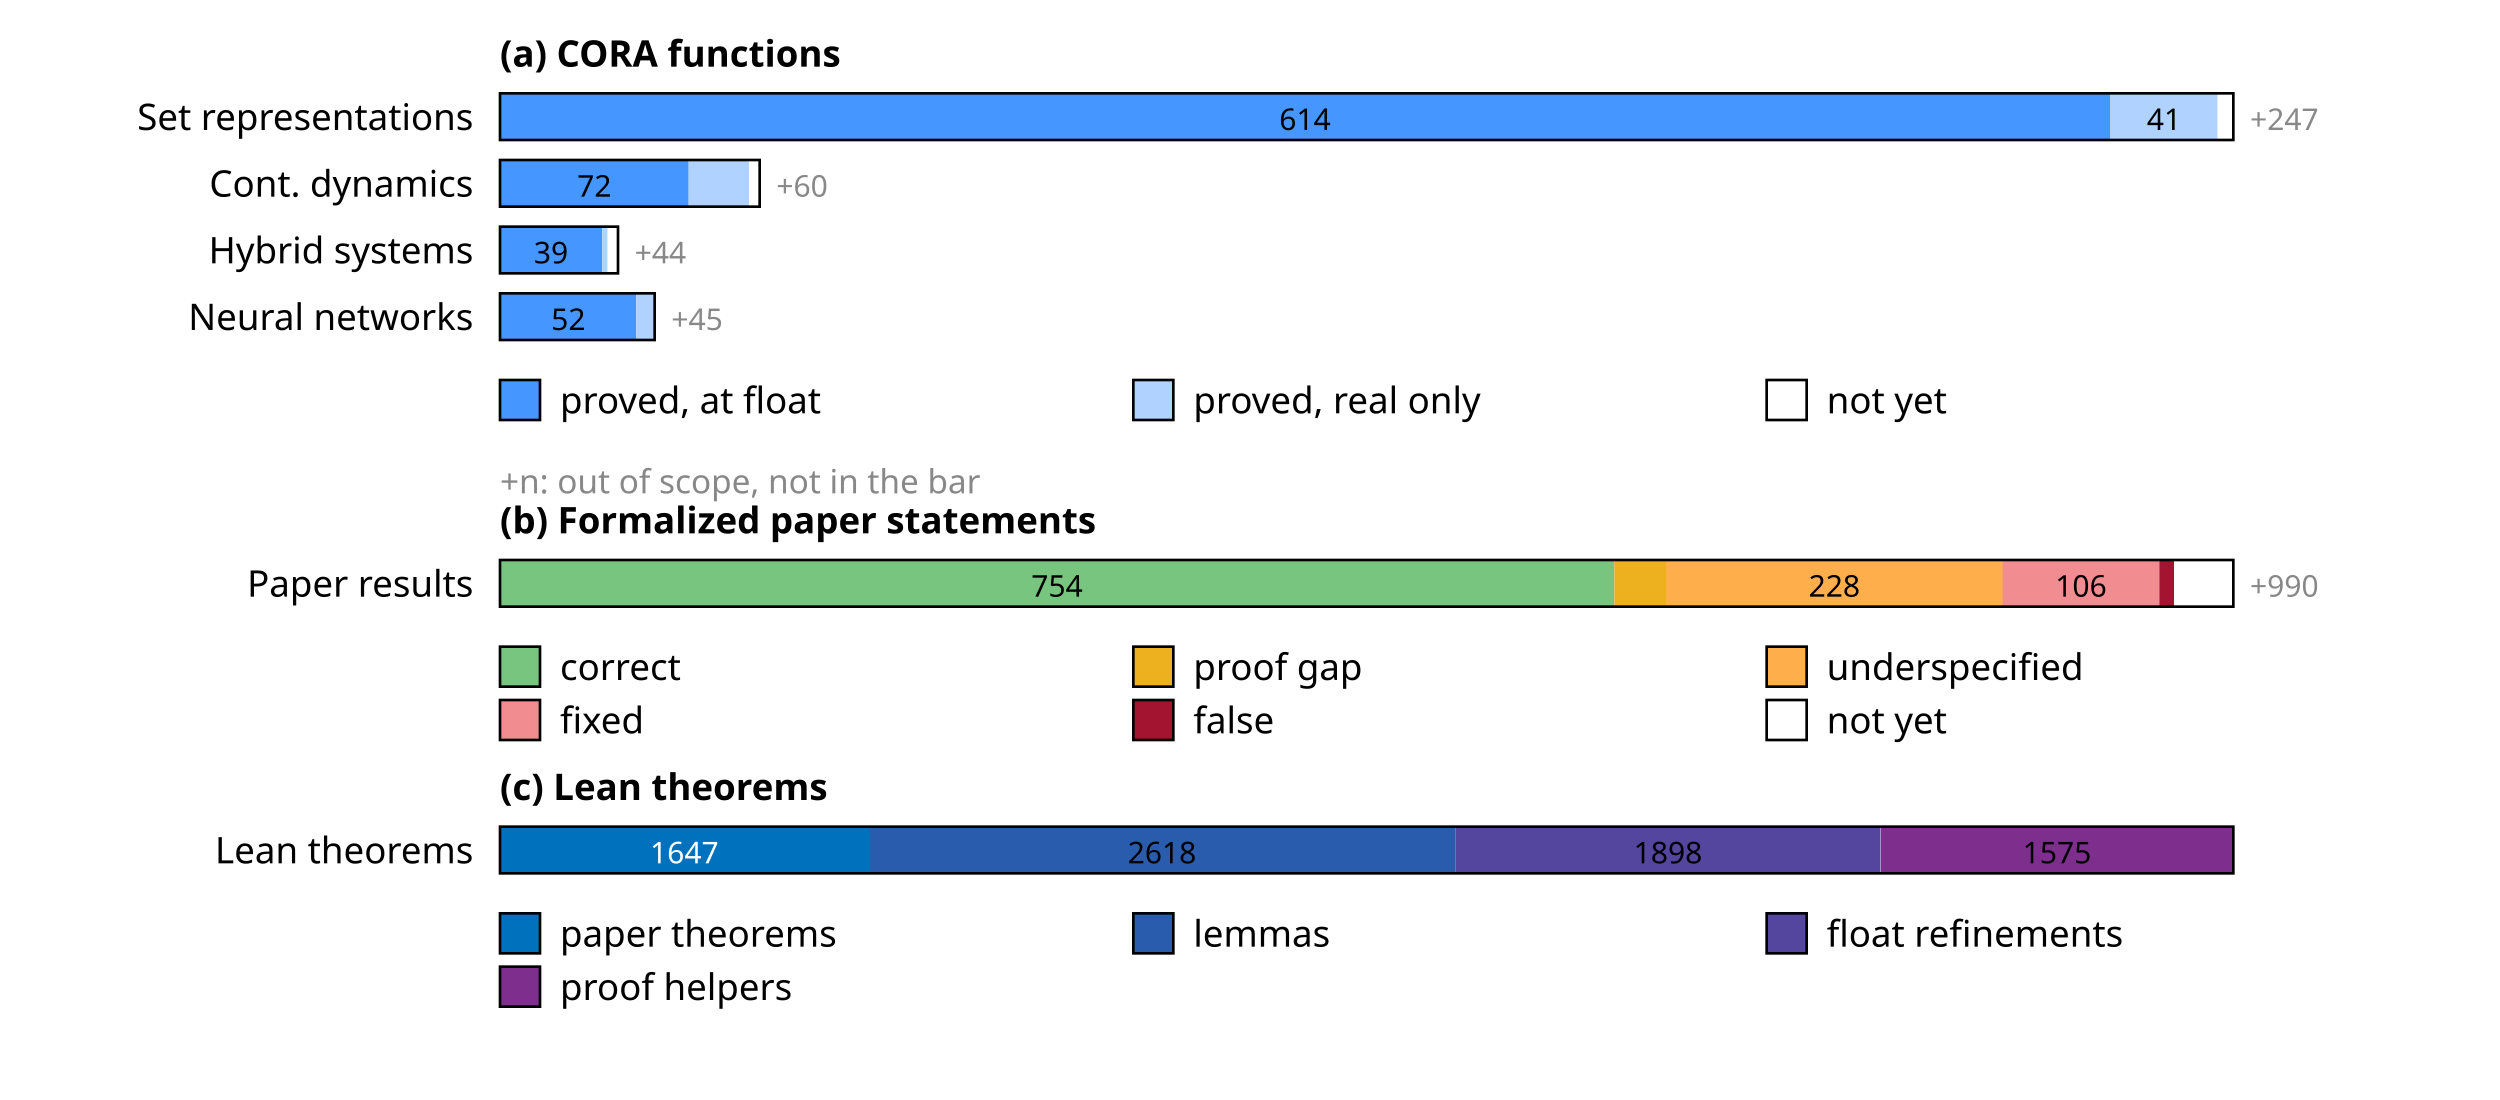
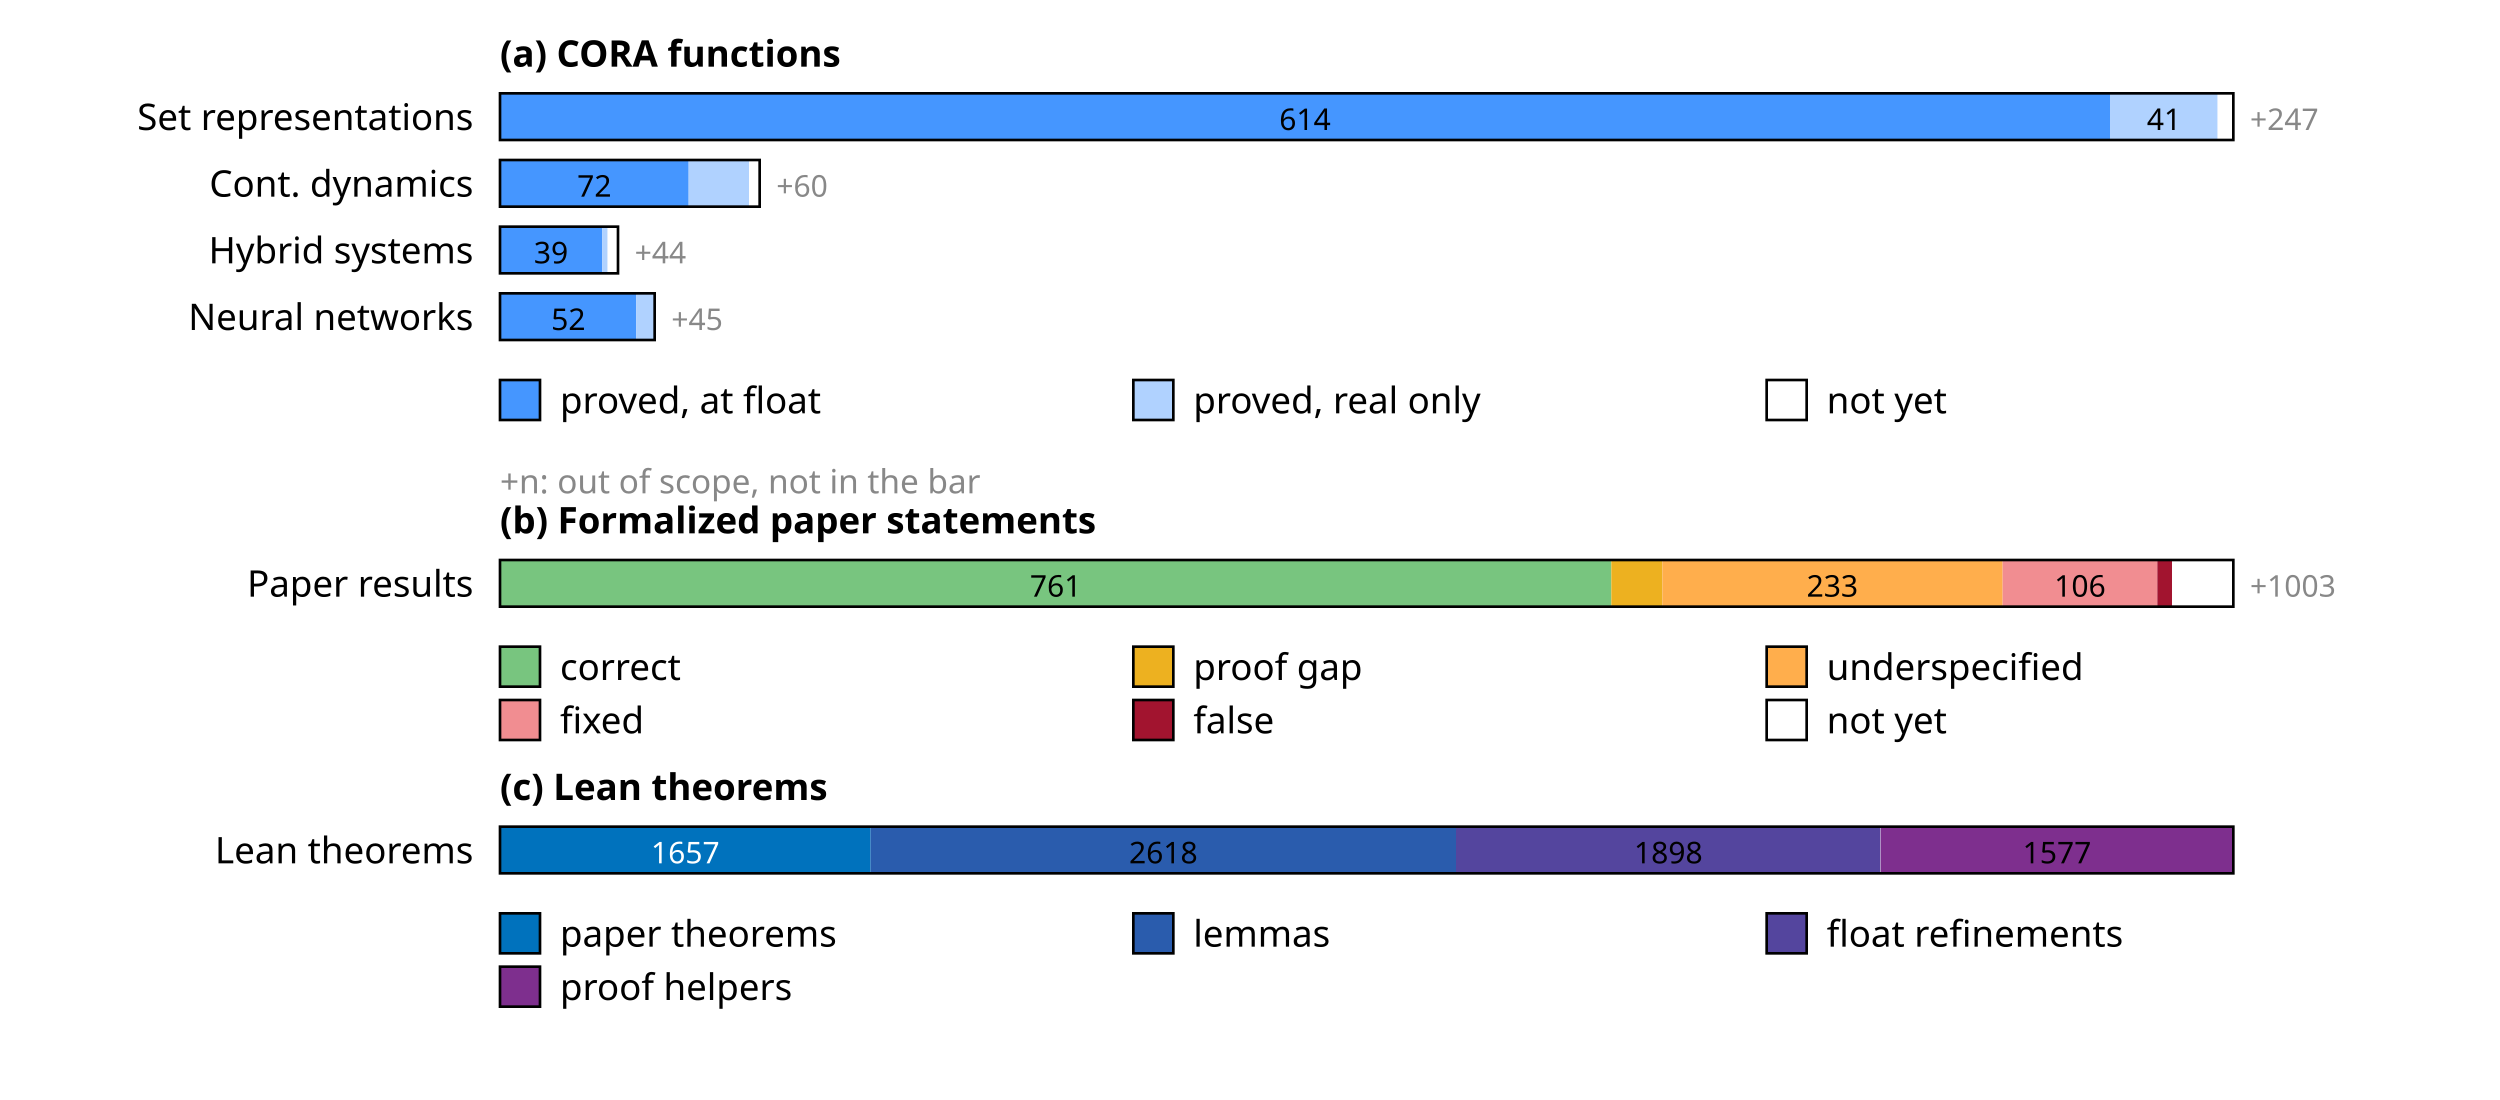
<svg xmlns="http://www.w3.org/2000/svg" width="750" height="330" font-family="sans-serif" font-size="11">
  <rect width="100%" height="100%" fill="white" />
  <text x="150" y="20" font-weight="bold">(a) CORA functions</text>
  <text x="142" y="39" text-anchor="end">Set representations</text>
  <rect x="150.0" y="28" width="483.0" height="14" fill="rgb(69,150,255)" />
  <text x="391.5" y="39" text-anchor="middle" font-size="9" fill="#000">614</text>
  <rect x="633.0" y="28" width="32.3" height="14" fill="rgb(176,210,255)" />
  <text x="649.2" y="39" text-anchor="middle" font-size="9" fill="#000">41</text>
  <rect x="665.3" y="28" width="4.7" height="14" fill="rgb(255,255,255)" />
  <rect x="150" y="28" width="520.0" height="14" fill="none" stroke="#000" stroke-width="0.8" />
  <text x="675.0" y="39" font-size="9" fill="#888">+247</text>
  <text x="142" y="59" text-anchor="end">Cont. dynamics</text>
  <rect x="150.0" y="48" width="56.6" height="14" fill="rgb(69,150,255)" />
  <text x="178.3" y="59" text-anchor="middle" font-size="9" fill="#000">72</text>
  <rect x="206.6" y="48" width="18.1" height="14" fill="rgb(176,210,255)" />
  <rect x="224.7" y="48" width="3.1" height="14" fill="rgb(255,255,255)" />
  <rect x="150" y="48" width="77.9" height="14" fill="none" stroke="#000" stroke-width="0.8" />
  <text x="232.9" y="59" font-size="9" fill="#888">+60</text>
  <text x="142" y="79" text-anchor="end">Hybrid systems</text>
  <rect x="150.0" y="68" width="30.7" height="14" fill="rgb(69,150,255)" />
  <text x="165.3" y="79" text-anchor="middle" font-size="9" fill="#000">39</text>
  <rect x="180.7" y="68" width="1.6" height="14" fill="rgb(176,210,255)" />
  <rect x="182.3" y="68" width="3.1" height="14" fill="rgb(255,255,255)" />
  <rect x="150" y="68" width="35.4" height="14" fill="none" stroke="#000" stroke-width="0.8" />
  <text x="190.4" y="79" font-size="9" fill="#888">+44</text>
  <text x="142" y="99" text-anchor="end">Neural networks</text>
  <rect x="150.0" y="88" width="40.9" height="14" fill="rgb(69,150,255)" />
  <text x="170.5" y="99" text-anchor="middle" font-size="9" fill="#000">52</text>
  <rect x="190.9" y="88" width="5.5" height="14" fill="rgb(176,210,255)" />
  <rect x="150" y="88" width="46.4" height="14" fill="none" stroke="#000" stroke-width="0.8" />
  <text x="201.4" y="99" font-size="9" fill="#888">+45</text>
  <rect x="150" y="114" width="12" height="12" fill="rgb(69,150,255)" stroke="#000" stroke-width="0.8" />
  <text x="168" y="124">proved, at float</text>
  <rect x="340" y="114" width="12" height="12" fill="rgb(176,210,255)" stroke="#000" stroke-width="0.8" />
  <text x="358" y="124">proved, real only</text>
  <rect x="530" y="114" width="12" height="12" fill="rgb(255,255,255)" stroke="#000" stroke-width="0.8" />
  <text x="548" y="124">not yet</text>
  <text x="150" y="148" font-size="10" fill="#888">+n: out of scope, not in the bar</text>
  <text x="150" y="160" font-weight="bold">(b) Formalized paper statements</text>
  <text x="142" y="179" text-anchor="end">Paper results</text>
-   <rect x="150.0" y="168" width="334.3" height="14" fill="rgb(120,197,127)" />
-   <text x="317.1" y="179" text-anchor="middle" font-size="9" fill="#000">754</text>
-   <rect x="484.3" y="168" width="15.5" height="14" fill="rgb(237,177,32)" />
-   <rect x="499.8" y="168" width="101.1" height="14" fill="rgb(255,174,76)" />
-   <text x="550.3" y="179" text-anchor="middle" font-size="9" fill="#000">228</text>
-   <rect x="600.8" y="168" width="47.0" height="14" fill="rgb(241,141,145)" />
-   <text x="624.3" y="179" text-anchor="middle" font-size="9" fill="#000">106</text>
-   <rect x="647.8" y="168" width="4.4" height="14" fill="rgb(162,20,47)" />
-   <rect x="652.3" y="168" width="17.7" height="14" fill="rgb(255,255,255)" />
+   <rect x="150.0" y="168" width="333.4" height="14" fill="rgb(120,197,127)" />
+   <text x="316.7" y="179" text-anchor="middle" font-size="9" fill="#000">761</text>
+   <rect x="483.4" y="168" width="15.3" height="14" fill="rgb(237,177,32)" />
+   <rect x="498.7" y="168" width="102.1" height="14" fill="rgb(255,174,76)" />
+   <text x="549.7" y="179" text-anchor="middle" font-size="9" fill="#000">233</text>
+   <rect x="600.8" y="168" width="46.4" height="14" fill="rgb(241,141,145)" />
+   <text x="624.0" y="179" text-anchor="middle" font-size="9" fill="#000">106</text>
+   <rect x="647.2" y="168" width="4.4" height="14" fill="rgb(162,20,47)" />
+   <rect x="651.6" y="168" width="18.4" height="14" fill="rgb(255,255,255)" />
  <rect x="150" y="168" width="520.0" height="14" fill="none" stroke="#000" stroke-width="0.8" />
-   <text x="675.0" y="179" font-size="9" fill="#888">+990</text>
+   <text x="675.0" y="179" font-size="9" fill="#888">+1003</text>
  <rect x="150" y="194" width="12" height="12" fill="rgb(120,197,127)" stroke="#000" stroke-width="0.8" />
  <text x="168" y="204">correct</text>
  <rect x="340" y="194" width="12" height="12" fill="rgb(237,177,32)" stroke="#000" stroke-width="0.8" />
  <text x="358" y="204">proof gap</text>
  <rect x="530" y="194" width="12" height="12" fill="rgb(255,174,76)" stroke="#000" stroke-width="0.8" />
  <text x="548" y="204">underspecified</text>
  <rect x="150" y="210" width="12" height="12" fill="rgb(241,141,145)" stroke="#000" stroke-width="0.8" />
  <text x="168" y="220">fixed</text>
  <rect x="340" y="210" width="12" height="12" fill="rgb(162,20,47)" stroke="#000" stroke-width="0.8" />
  <text x="358" y="220">false</text>
  <rect x="530" y="210" width="12" height="12" fill="rgb(255,255,255)" stroke="#000" stroke-width="0.8" />
  <text x="548" y="220">not yet</text>
  <text x="150" y="240" font-weight="bold">(c) Lean theorems</text>
  <text x="142" y="259" text-anchor="end">Lean theorems</text>
-   <rect x="150.0" y="248" width="110.7" height="14" fill="rgb(0,114,189)" />
-   <text x="205.3" y="259" text-anchor="middle" font-size="9" fill="#fff">1647</text>
-   <rect x="260.7" y="248" width="175.9" height="14" fill="rgb(42,92,173)" />
-   <text x="348.6" y="259" text-anchor="middle" font-size="9" fill="#000">2618</text>
-   <rect x="436.6" y="248" width="127.5" height="14" fill="rgb(84,69,158)" />
-   <text x="500.4" y="259" text-anchor="middle" font-size="9" fill="#000">1898</text>
+   <rect x="150.0" y="248" width="111.2" height="14" fill="rgb(0,114,189)" />
+   <text x="205.6" y="259" text-anchor="middle" font-size="9" fill="#fff">1657</text>
+   <rect x="261.2" y="248" width="175.7" height="14" fill="rgb(42,92,173)" />
+   <text x="349.0" y="259" text-anchor="middle" font-size="9" fill="#000">2618</text>
+   <rect x="436.8" y="248" width="127.3" height="14" fill="rgb(84,69,158)" />
+   <text x="500.5" y="259" text-anchor="middle" font-size="9" fill="#000">1898</text>
  <rect x="564.2" y="248" width="105.8" height="14" fill="rgb(126,47,142)" />
-   <text x="617.1" y="259" text-anchor="middle" font-size="9" fill="#000">1575</text>
+   <text x="617.1" y="259" text-anchor="middle" font-size="9" fill="#000">1577</text>
  <rect x="150" y="248" width="520.0" height="14" fill="none" stroke="#000" stroke-width="0.8" />
  <rect x="150" y="274" width="12" height="12" fill="rgb(0,114,189)" stroke="#000" stroke-width="0.8" />
  <text x="168" y="284">paper theorems</text>
  <rect x="340" y="274" width="12" height="12" fill="rgb(42,92,173)" stroke="#000" stroke-width="0.8" />
  <text x="358" y="284">lemmas</text>
  <rect x="530" y="274" width="12" height="12" fill="rgb(84,69,158)" stroke="#000" stroke-width="0.8" />
  <text x="548" y="284">float refinements</text>
  <rect x="150" y="290" width="12" height="12" fill="rgb(126,47,142)" stroke="#000" stroke-width="0.8" />
  <text x="168" y="300">proof helpers</text>
</svg>
